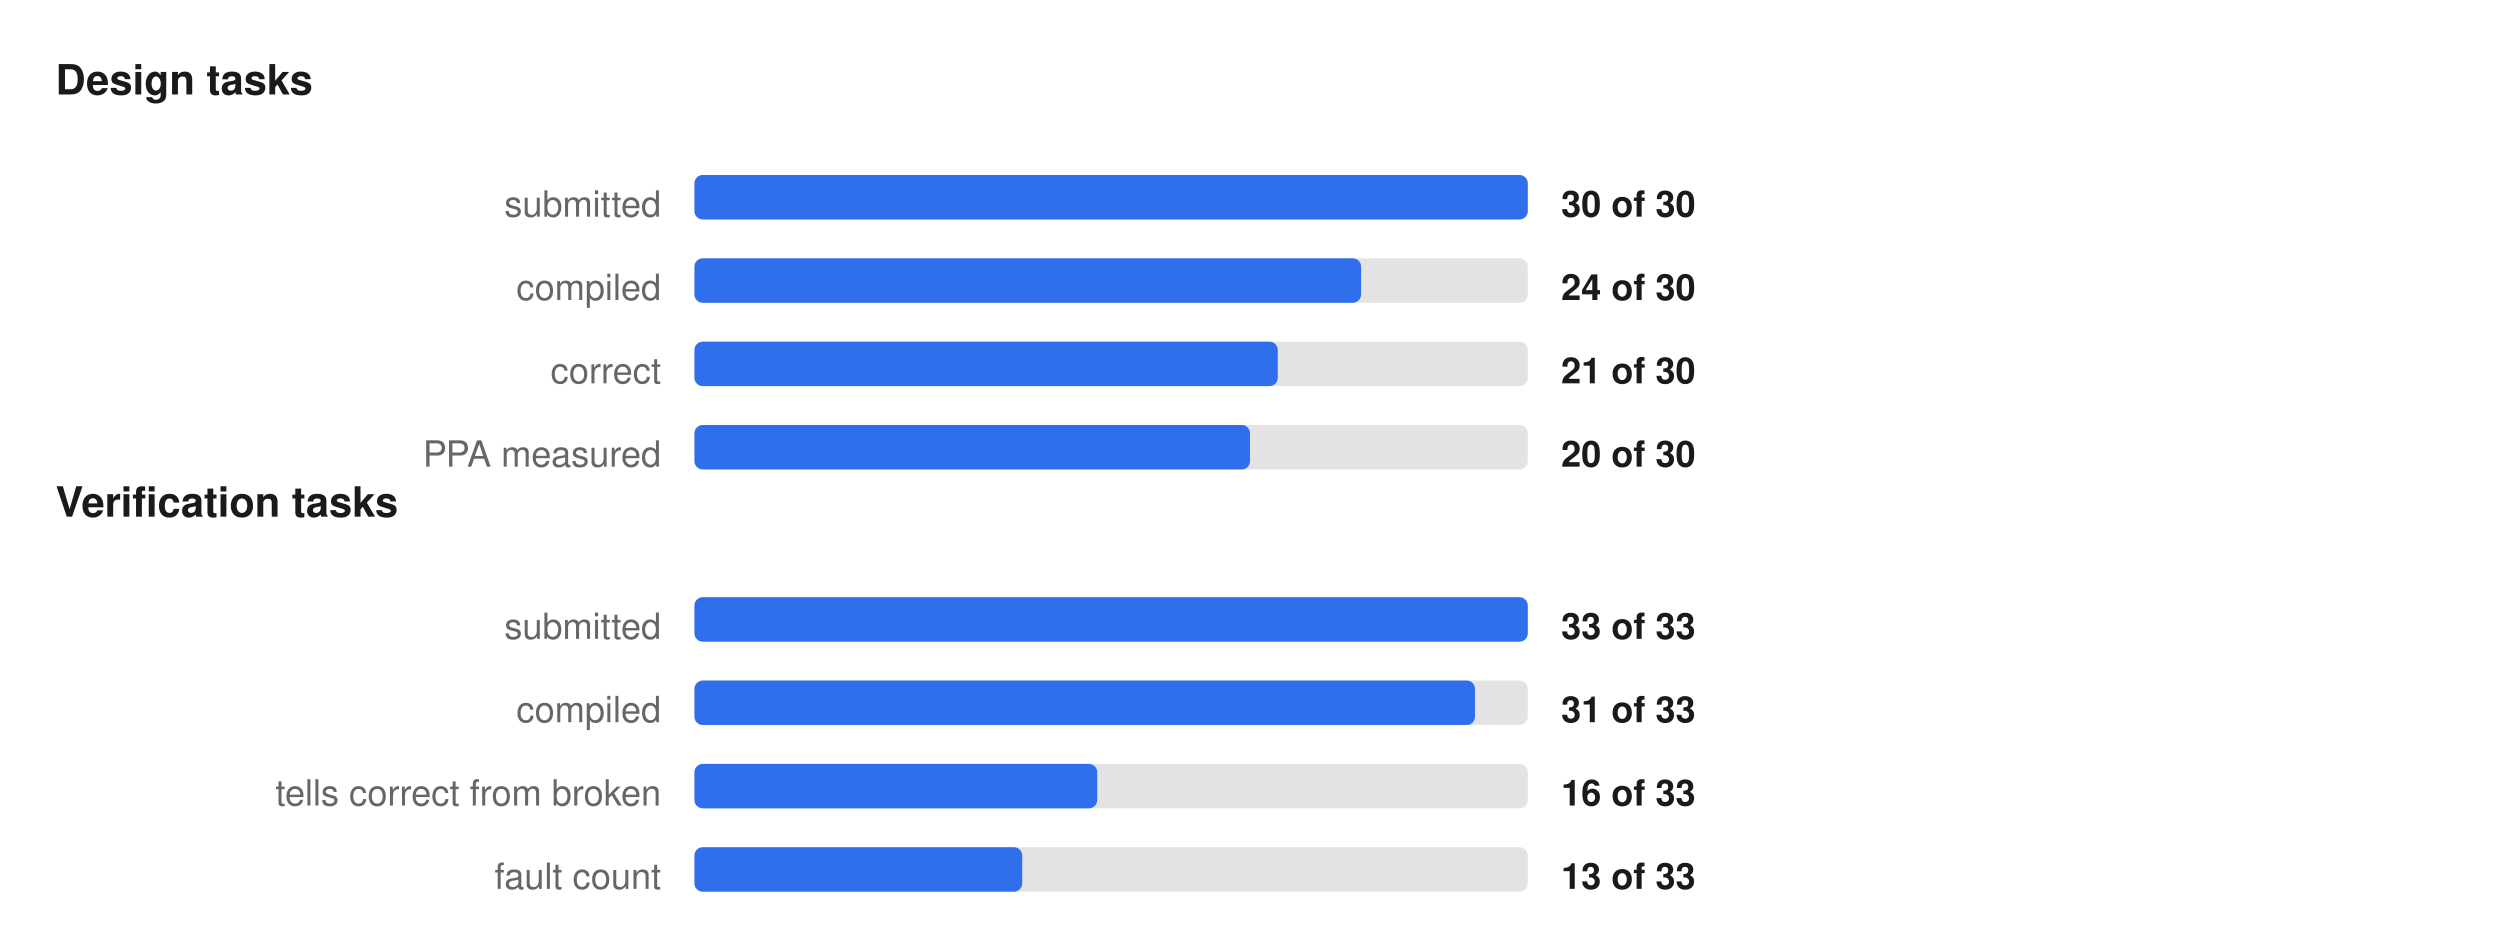
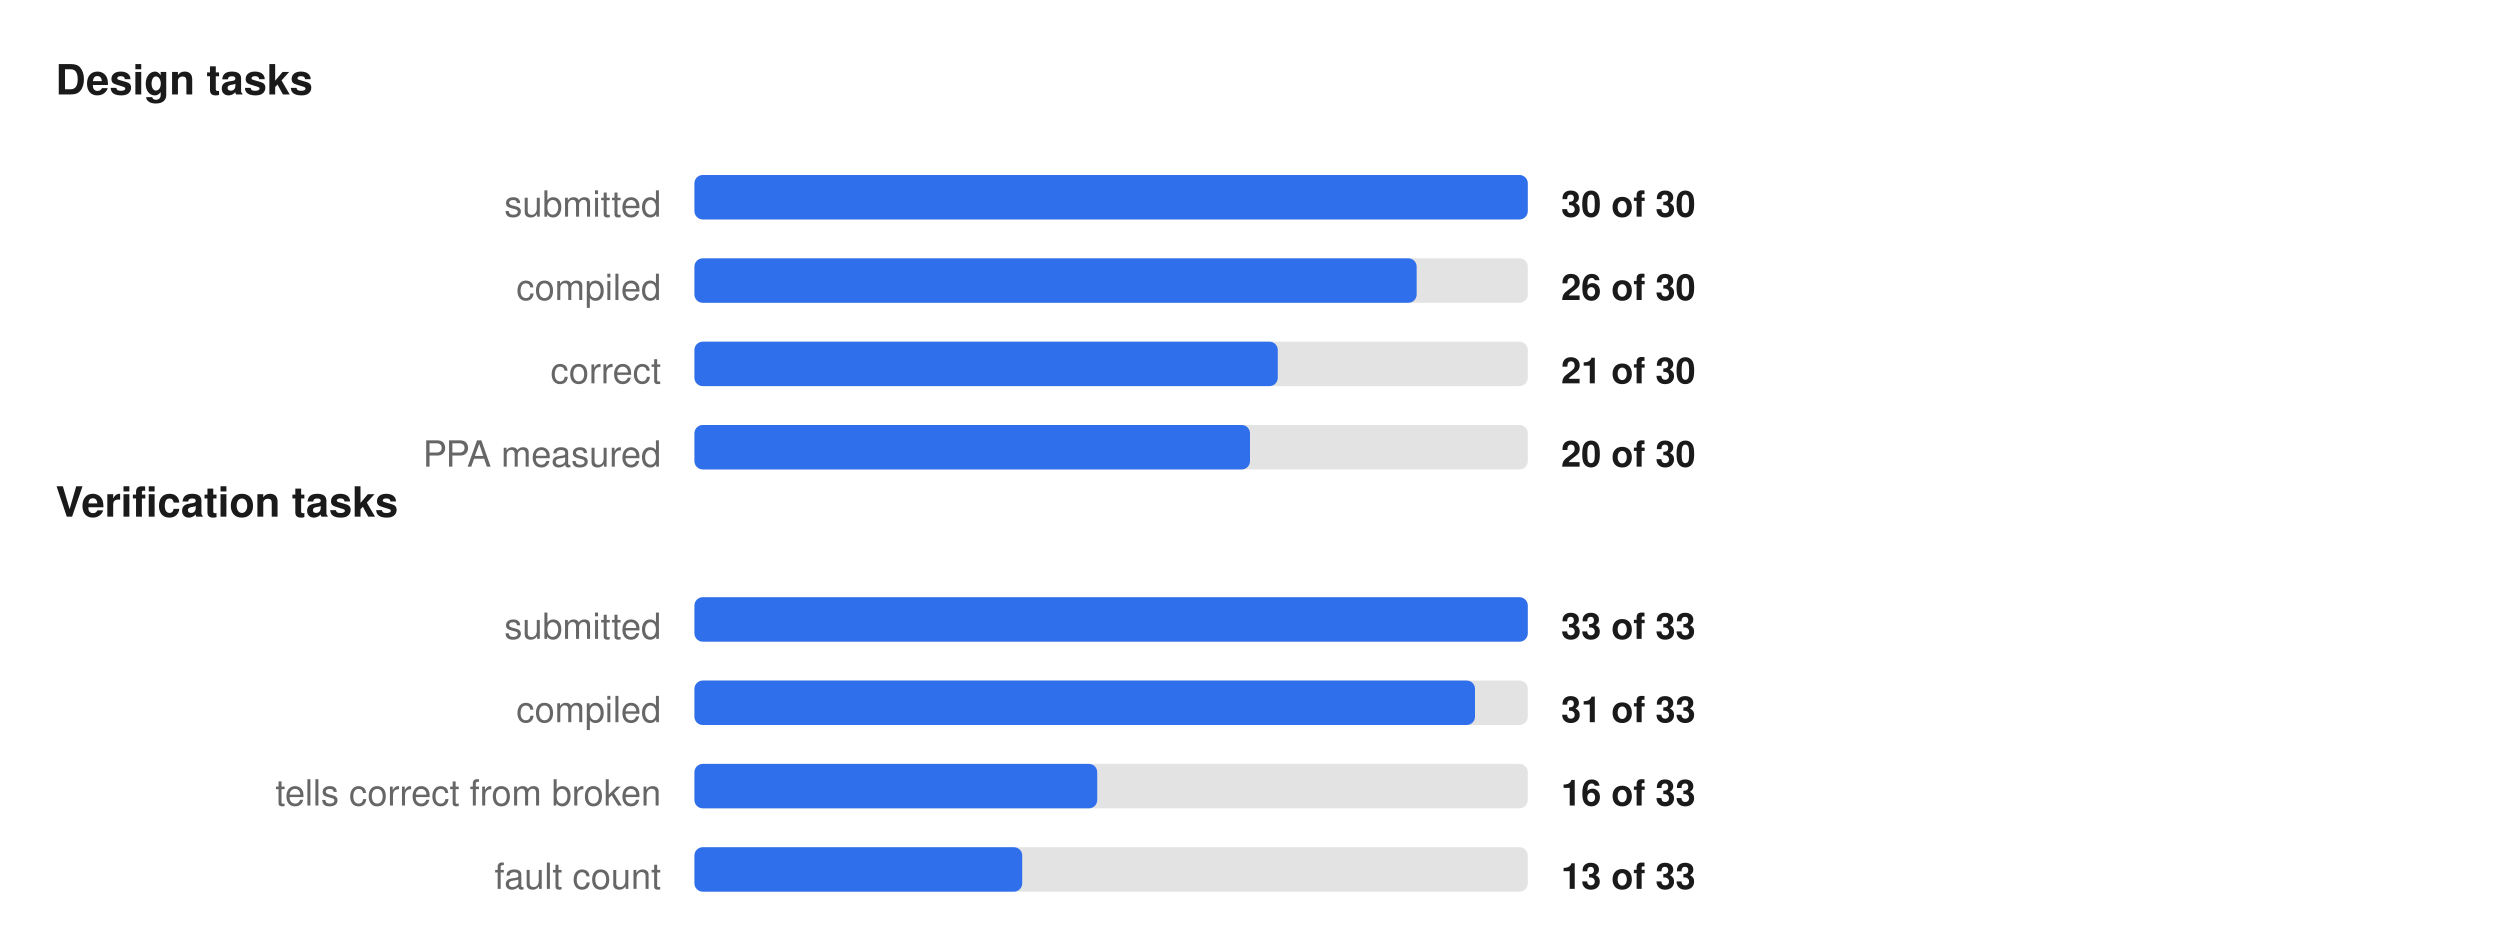
<svg xmlns="http://www.w3.org/2000/svg" viewBox="0 0 900 340" font-family="-apple-system,BlinkMacSystemFont,Segoe UI,Helvetica,Arial,sans-serif">
  <rect width="900" height="340" fill="none" />
  <text x="20" y="34" fill="#1a1a1a" font-size="15" font-weight="600">Design tasks</text>
  <text x="238" y="78" fill="#666" font-size="13" text-anchor="end">submitted</text>
  <rect x="250" y="63" width="300" height="16" rx="3" fill="#e3e3e3" />
  <rect x="250" y="63" width="300" height="16" rx="3" fill="#2f6feb" />
  <text x="562" y="78" fill="#1a1a1a" font-size="13" font-weight="600">30 of 30</text>
  <text x="238" y="108" fill="#666" font-size="13" text-anchor="end">compiled</text>
  <rect x="250" y="93" width="300" height="16" rx="3" fill="#e3e3e3" />
-   <rect x="250" y="93" width="240" height="16" rx="3" fill="#2f6feb" />
-   <text x="562" y="108" fill="#1a1a1a" font-size="13" font-weight="600">24 of 30</text>
+   <rect x="250" y="93" width="260" height="16" rx="3" fill="#2f6feb" />
+   <text x="562" y="108" fill="#1a1a1a" font-size="13" font-weight="600">26 of 30</text>
  <text x="238" y="138" fill="#666" font-size="13" text-anchor="end">correct</text>
  <rect x="250" y="123" width="300" height="16" rx="3" fill="#e3e3e3" />
  <rect x="250" y="123" width="210" height="16" rx="3" fill="#2f6feb" />
  <text x="562" y="138" fill="#1a1a1a" font-size="13" font-weight="600">21 of 30</text>
  <text x="238" y="168" fill="#666" font-size="13" text-anchor="end">PPA measured</text>
  <rect x="250" y="153" width="300" height="16" rx="3" fill="#e3e3e3" />
  <rect x="250" y="153" width="200" height="16" rx="3" fill="#2f6feb" />
  <text x="562" y="168" fill="#1a1a1a" font-size="13" font-weight="600">20 of 30</text>
  <text x="20" y="186" fill="#1a1a1a" font-size="15" font-weight="600">Verification tasks</text>
  <text x="238" y="230" fill="#666" font-size="13" text-anchor="end">submitted</text>
  <rect x="250" y="215" width="300" height="16" rx="3" fill="#e3e3e3" />
  <rect x="250" y="215" width="300" height="16" rx="3" fill="#2f6feb" />
  <text x="562" y="230" fill="#1a1a1a" font-size="13" font-weight="600">33 of 33</text>
  <text x="238" y="260" fill="#666" font-size="13" text-anchor="end">compiled</text>
  <rect x="250" y="245" width="300" height="16" rx="3" fill="#e3e3e3" />
  <rect x="250" y="245" width="281" height="16" rx="3" fill="#2f6feb" />
  <text x="562" y="260" fill="#1a1a1a" font-size="13" font-weight="600">31 of 33</text>
  <text x="238" y="290" fill="#666" font-size="13" text-anchor="end">tells correct from broken</text>
  <rect x="250" y="275" width="300" height="16" rx="3" fill="#e3e3e3" />
  <rect x="250" y="275" width="145" height="16" rx="3" fill="#2f6feb" />
  <text x="562" y="290" fill="#1a1a1a" font-size="13" font-weight="600">16 of 33</text>
  <text x="238" y="320" fill="#666" font-size="13" text-anchor="end">fault count</text>
  <rect x="250" y="305" width="300" height="16" rx="3" fill="#e3e3e3" />
  <rect x="250" y="305" width="118" height="16" rx="3" fill="#2f6feb" />
  <text x="562" y="320" fill="#1a1a1a" font-size="13" font-weight="600">13 of 33</text>
</svg>
